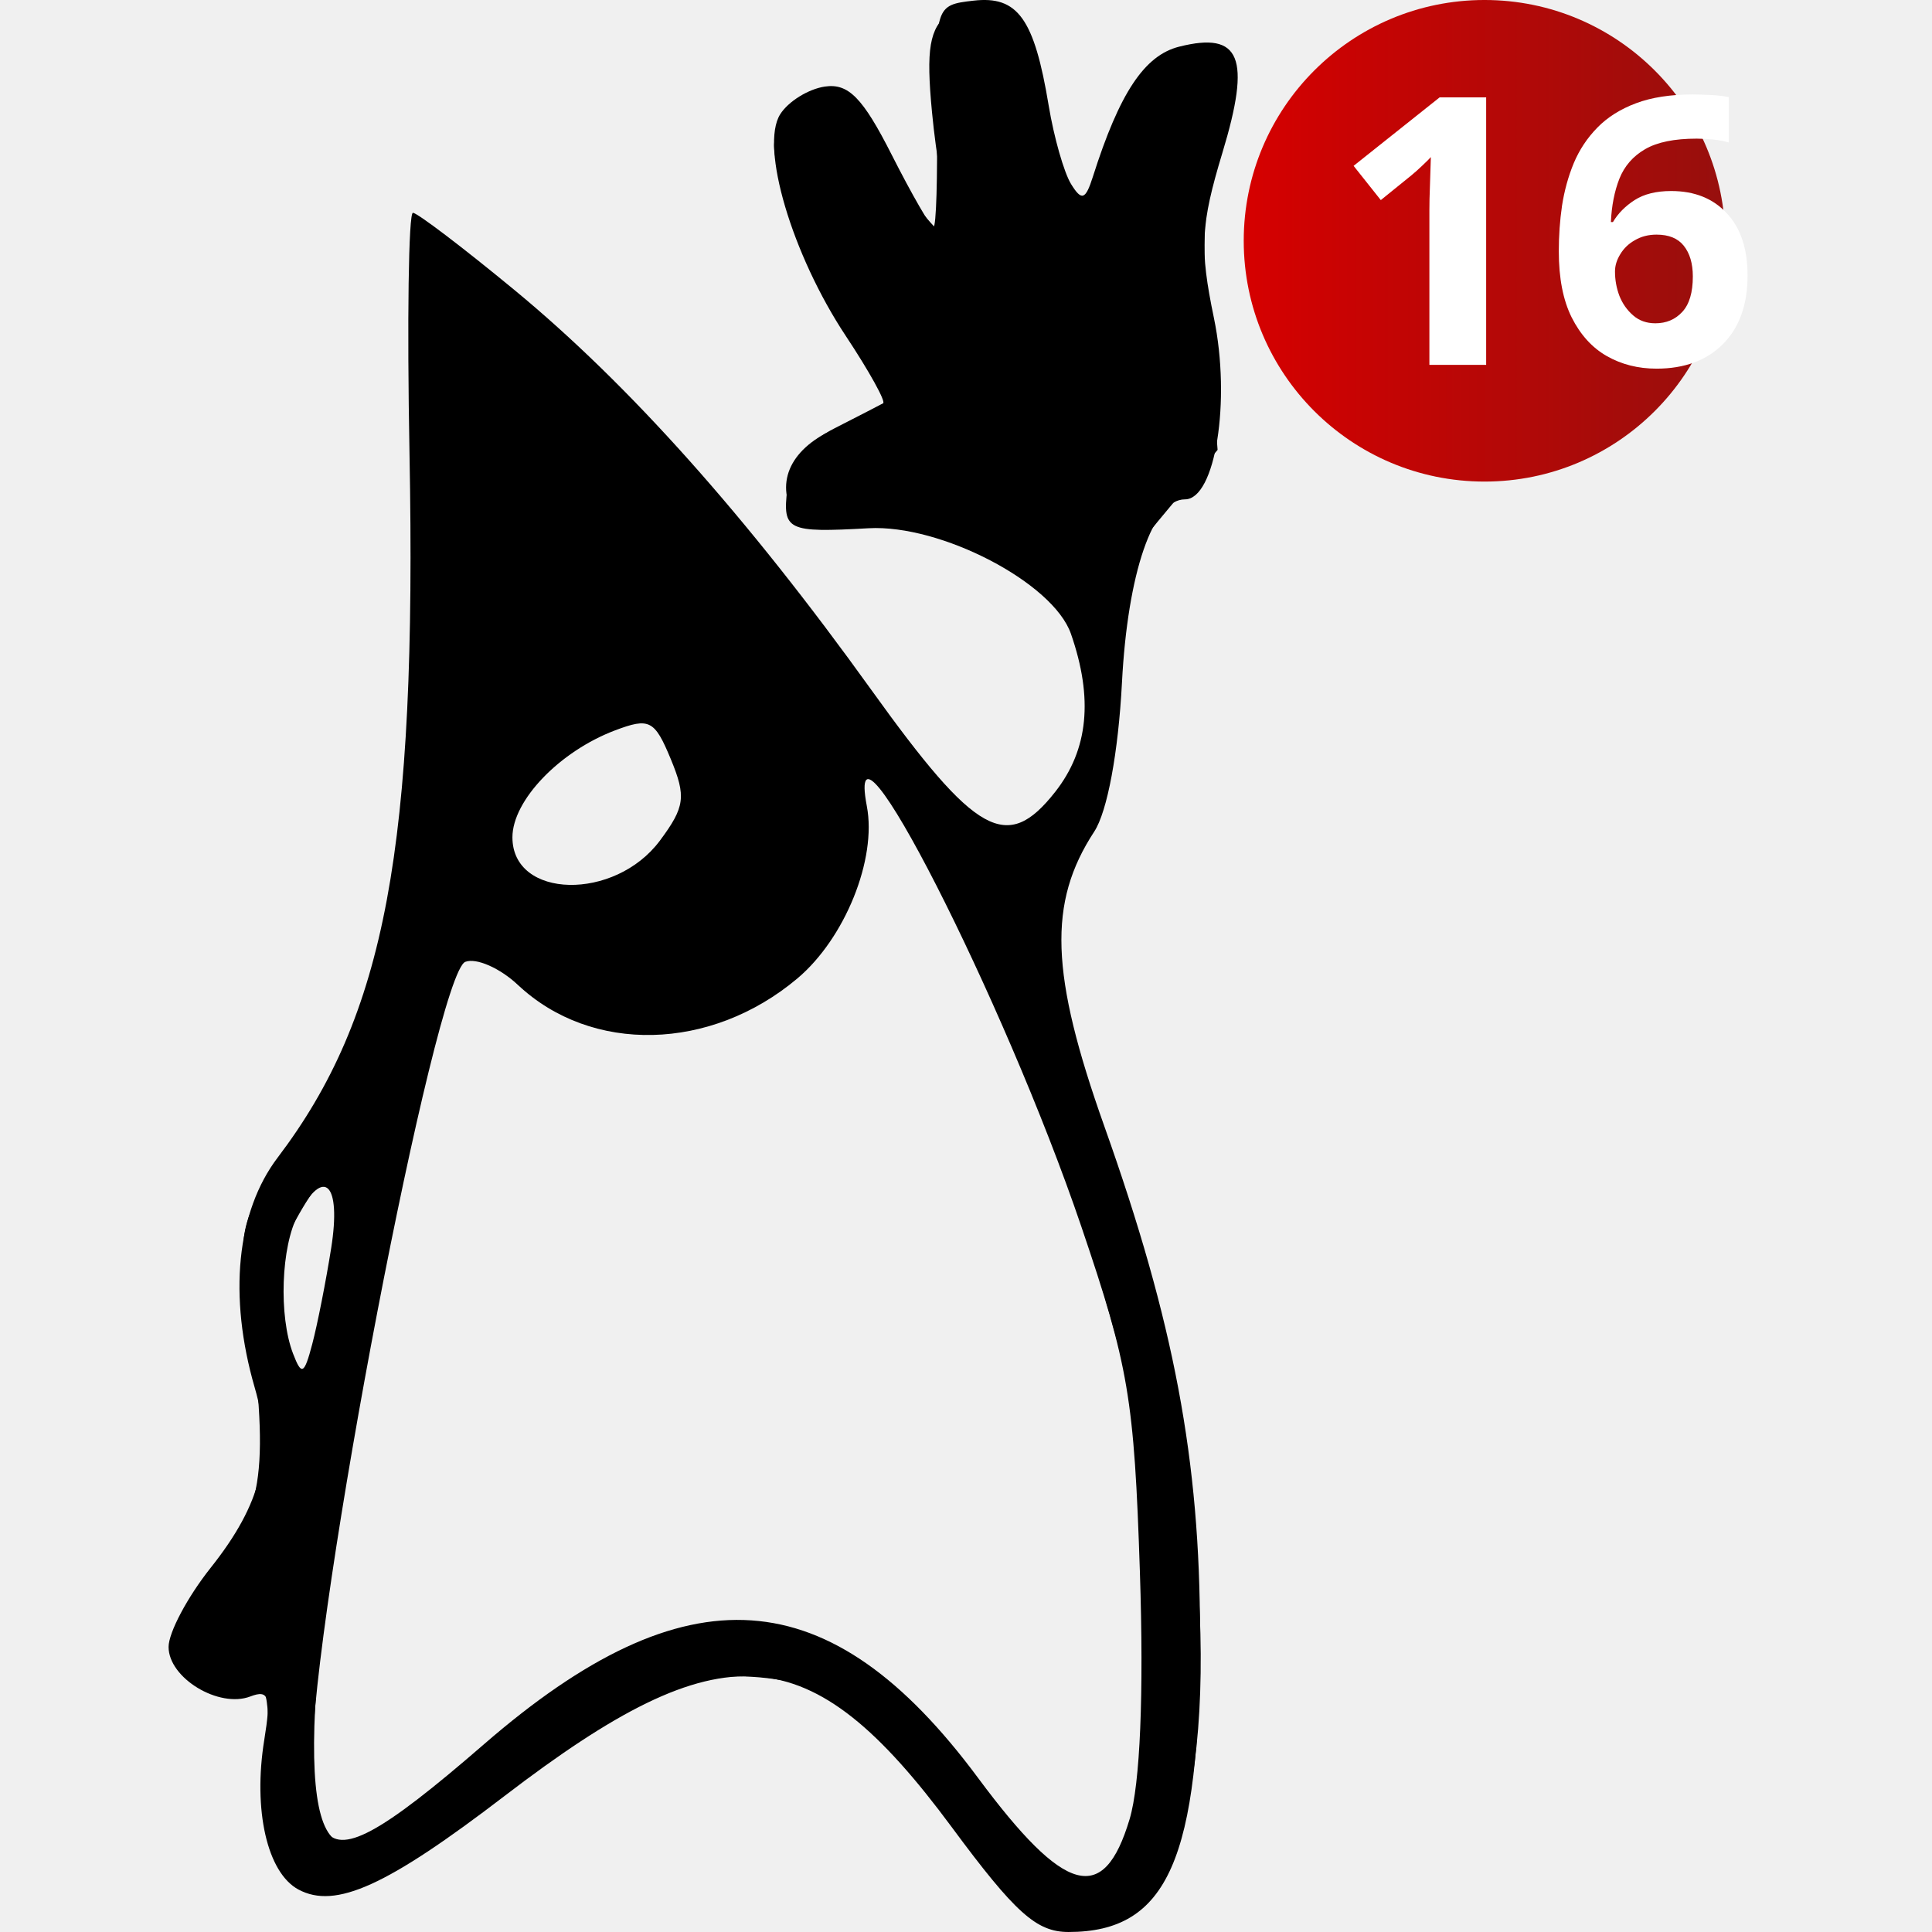
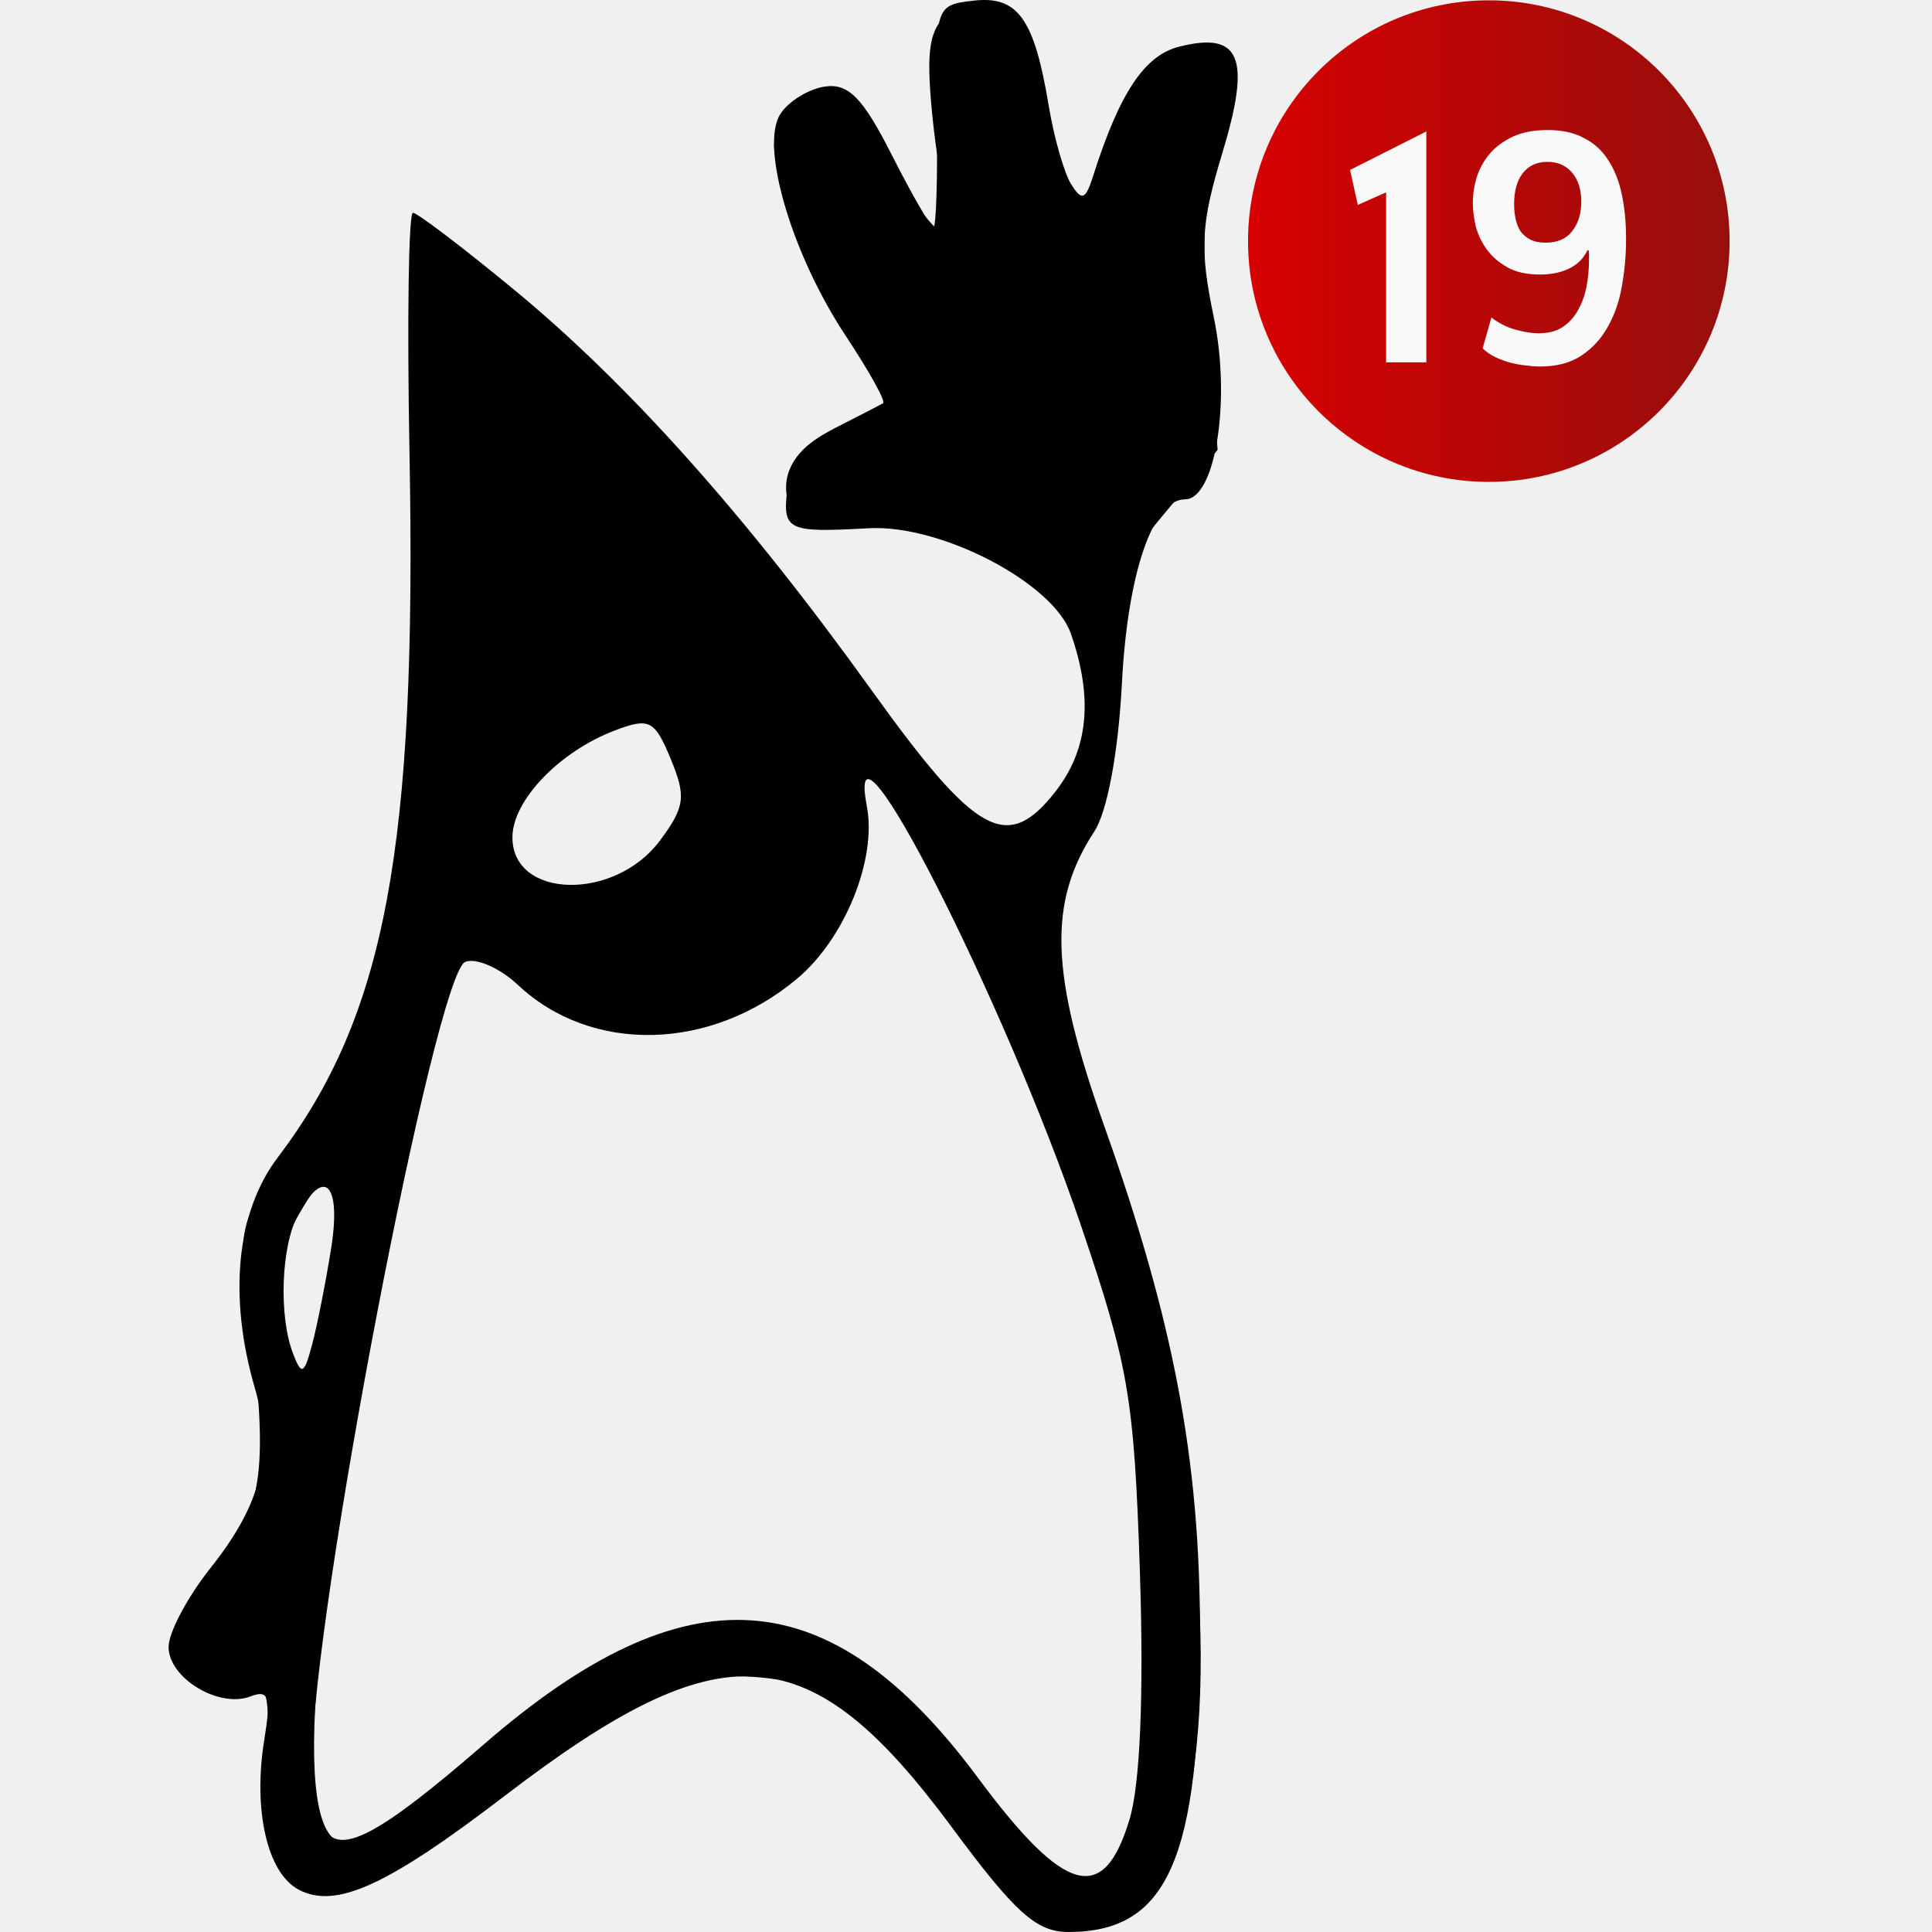
<svg xmlns="http://www.w3.org/2000/svg" xmlns:xlink="http://www.w3.org/1999/xlink" width="70" height="70" viewBox="0 0 65.625 65.625" id="svg5170" version="1.1">
  <defs id="defs5172">
    <linearGradient gradientTransform="translate(-19.88738,50.8233)" gradientUnits="userSpaceOnUse" y2="856.237" x2="367.587" y1="856.237" x1="341.872" id="linearGradient7161" xlink:href="#linearGradient6974" />
    <linearGradient id="linearGradient6974">
      <stop style="stop-color:#2fa7df;stop-opacity:1" offset="0" id="stop6976" />
      <stop style="stop-color:#537ffc;stop-opacity:1" offset="1" id="stop6978" />
    </linearGradient>
    <linearGradient id="linearGradient6980">
      <stop style="stop-color:#d60000;stop-opacity:1" offset="0" id="stop6982" />
      <stop style="stop-color:#970f0d;stop-opacity:1" offset="1" id="stop6988" />
    </linearGradient>
    <linearGradient gradientTransform="translate(26.39972,89.73395)" gradientUnits="userSpaceOnUse" y2="856.237" x2="531.318" y1="856.237" x1="505.604" id="linearGradient7169" xlink:href="#linearGradient6974" />
    <linearGradient gradientUnits="userSpaceOnUse" y2="856.237" x2="696.012" y1="856.237" x1="670.298" id="linearGradient7177" xlink:href="#linearGradient6974" />
    <linearGradient gradientTransform="translate(-704.1085,-526.8868)" gradientUnits="userSpaceOnUse" y2="1021.323" x2="367.587" y1="1021.323" x1="341.872" id="linearGradient7199" xlink:href="#linearGradient6980" />
    <linearGradient gradientTransform="translate(-764.5322,-525.0322)" gradientUnits="userSpaceOnUse" y2="1021.323" x2="531.318" y1="1021.323" x1="505.604" id="linearGradient7207" xlink:href="#linearGradient6980" />
-     <linearGradient gradientTransform="translate(-963.155,-476.1036)" gradientUnits="userSpaceOnUse" y2="1021.323" x2="696.012" y1="1021.323" x1="670.298" id="linearGradient7215" xlink:href="#linearGradient6980" />
+     <linearGradient gradientTransform="matrix(0.6361613,0,0,0.6361613,-810.2092,-158.0295)" gradientUnits="userSpaceOnUse" y2="1021.323" x2="696.012" y1="1021.323" x1="670.298" id="linearGradient7215" xlink:href="#linearGradient6980" />
    <linearGradient xlink:href="#linearGradient6974" id="linearGradient6236" gradientUnits="userSpaceOnUse" gradientTransform="translate(-778.4608,-478.8744)" x1="505.604" y1="856.237" x2="531.318" y2="856.237" />
    <linearGradient xlink:href="#linearGradient6980" id="linearGradient102" gradientUnits="userSpaceOnUse" gradientTransform="translate(-704.1085,-526.8868)" x1="341.872" y1="1021.323" x2="367.587" y2="1021.323" />
    <linearGradient xlink:href="#linearGradient6980" id="linearGradient102-3" gradientUnits="userSpaceOnUse" gradientTransform="translate(-717.5906,-482.0325)" x1="341.872" y1="1021.323" x2="367.587" y2="1021.323" />
    <linearGradient xlink:href="#linearGradient6980" id="linearGradient3846" gradientUnits="userSpaceOnUse" gradientTransform="translate(-717.5906,-482.0325)" x1="341.872" y1="1021.323" x2="367.587" y2="1021.323" />
-     <linearGradient xlink:href="#linearGradient6980" id="linearGradient930" gradientUnits="userSpaceOnUse" gradientTransform="translate(-717.5906,-482.0325)" x1="341.872" y1="1021.323" x2="367.587" y2="1021.323" />
+     <linearGradient xlink:href="#linearGradient6980" id="linearGradient12549" gradientUnits="userSpaceOnUse" gradientTransform="matrix(0.6361613,0,0,0.6361613,-810.2092,-158.0295)" x1="670.298" y1="1021.323" x2="696.012" y2="1021.323" />
  </defs>
  <g id="layer1" transform="translate(470.7143,-473.0764)">
    <g transform="matrix(0.4985319,0,0,0.4985319,-232.1863,177.6195)" id="g925">
      <g id="g7005" transform="matrix(1.276041,0,0,1.276041,-697.9567,-706.2665)">
        <circle r="12.857" cy="907.06" cx="334.842" id="path5278" style="opacity:1;fill:url(#linearGradient7161);fill-opacity:1;stroke:none;stroke-width:1;stroke-linecap:round;stroke-linejoin:round;stroke-miterlimit:4;stroke-dasharray:none;stroke-opacity:0.969" />
        <path d="m 332.006,906.93 q 0.442,-0.937 1.353,-1.379 0.937,-0.442 2.185,-0.442 1.483,0 2.445,0.546 0.963,0.546 1.535,1.353 0.572,0.806 0.78,1.743 0.234,0.911 0.234,1.691 0,0.937 -0.312,1.899 -0.286,0.963 -0.963,1.743 -0.65,0.78 -1.717,1.275 -1.067,0.494 -2.576,0.494 -1.613,0 -2.732,-0.572 -1.093,-0.598 -1.795,-1.665 -0.676,-1.067 -0.989,-2.549 -0.312,-1.509 -0.312,-3.33 0,-1.769 0.286,-3.46 0.312,-1.717 1.041,-3.044 0.754,-1.327 1.977,-2.133 1.249,-0.832 3.096,-0.832 0.468,0 1.041,0.078 0.572,0.052 1.145,0.208 0.598,0.156 1.145,0.416 0.546,0.26 0.937,0.65 l -0.65,2.289 q -0.859,-0.65 -1.821,-0.911 -0.963,-0.26 -1.691,-0.26 -1.093,0 -1.821,0.494 -0.728,0.468 -1.171,1.249 -0.416,0.78 -0.598,1.743 -0.156,0.963 -0.156,1.925 0,0.208 0,0.39 0,0.156 0.026,0.364 l 0.078,0.026 z m 5.463,3.408 q 0,-0.546 -0.104,-1.067 -0.104,-0.52 -0.39,-0.911 -0.26,-0.416 -0.728,-0.65 -0.442,-0.234 -1.119,-0.234 -1.327,0 -2.003,0.859 -0.65,0.859 -0.65,2.185 0,1.353 0.676,2.159 0.676,0.806 1.847,0.806 1.171,0 1.821,-0.832 0.65,-0.832 0.65,-2.315 z" style="font-style:normal;font-variant:normal;font-weight:bold;font-stretch:normal;font-size:medium;line-height:125%;font-family:'Quattrocento Sans';-inkscape-font-specification:'Quattrocento Sans Bold';letter-spacing:0px;word-spacing:0px;fill:#ffffff;fill-opacity:1;stroke:none;stroke-width:1px;stroke-linecap:butt;stroke-linejoin:miter;stroke-opacity:1" id="path5313" />
      </g>
    </g>
    <g transform="translate(-7.07472,-0.03676335)" id="g961">
      <g id="g7009" transform="matrix(0.6361613,0,0,0.6361613,-669.8464,-197.0678)">
        <g transform="translate(0.04719108)" id="g6245">
          <circle style="opacity:1;fill:url(#linearGradient7169);fill-opacity:1;stroke:none;stroke-width:1;stroke-linecap:round;stroke-linejoin:round;stroke-miterlimit:4;stroke-dasharray:none;stroke-opacity:0.969" id="path5278-7" cx="544.861" cy="945.971" r="12.857" />
          <path id="path5315" style="font-style:normal;font-variant:normal;font-weight:bold;font-stretch:normal;font-size:medium;line-height:125%;font-family:'Quattrocento Sans';-inkscape-font-specification:'Quattrocento Sans Bold';letter-spacing:0px;word-spacing:0px;fill:#ffffff;fill-opacity:1;stroke:none;stroke-width:1px;stroke-linecap:butt;stroke-linejoin:miter;stroke-opacity:1" d="m 540.633,954.621 q -0.026,-0.234 -0.026,-0.494 0,-0.286 0,-0.52 0,-1.535 0.598,-3.356 0.624,-1.847 1.587,-3.668 0.963,-1.847 2.107,-3.538 1.171,-1.717 2.263,-2.992 h -7.57 v -2.732 h 10.536 v 2.732 q -1.119,1.223 -2.237,2.992 -1.119,1.743 -2.003,3.642 -0.885,1.899 -1.431,3.72 -0.546,1.821 -0.546,3.174 0,0.286 0,0.546 0,0.26 0.026,0.494 z" />
        </g>
      </g>
    </g>
    <g transform="translate(7.060501,0.01838391)" id="g998">
      <g id="g5973" transform="matrix(0.4985319,0,0,0.4985319,-184.0222,284.7777)">
        <g style="fill:#ff0000" transform="matrix(0.2417666,0,0,0.2417666,-443.0736,476.6264)" id="g4215-4">
          <path style="fill:#ff0000" d="m 285.104,430.945 h -2.038 v -1.14 h 5.486 v 1.14 h -2.024 v 5.688 h -1.424 z m 10.942,0.297 h -0.032 l -2.019,5.392 h -0.924 l -2.006,-5.392 h -0.025 v 5.392 h -1.342 v -6.828 h 1.975 l 1.86,4.835 1.854,-4.835 h 1.968 v 6.828 h -1.31 v -5.392 z" id="path4183-60" />
          <path style="fill:#ff0000" d="m 102.681,291.324 c 0,0 -14.178,8.245 10.09,11.035 29.4,3.354 44.426,2.873 76.825,-3.259 0,0 8.518,5.341 20.414,9.967 -72.63,31.128 -164.376,-1.803 -107.329,-17.743" id="path4185-6" />
          <path style="fill:#ff0000" d="m 93.806,250.704 c 0,0 -15.902,11.771 8.384,14.283 31.406,3.24 56.208,3.505 99.125,-4.759 0,0 5.936,6.018 15.27,9.309 -87.814,25.678 -185.623,2.025 -122.779,-18.833" id="path4187-09" />
          <path style="fill:#ff0000" d="m 168.625,181.799 c 17.896,20.604 -4.702,39.145 -4.702,39.145 0,0 45.441,-23.458 24.572,-52.833 -19.491,-27.394 -34.438,-41.005 46.479,-87.934 0,0 -127.013,31.722 -66.349,101.622" id="path4189-4" />
          <path style="fill:#ff0000" d="m 264.684,321.369 c 0,0 10.492,8.645 -11.555,15.333 -41.923,12.7 -174.488,16.535 -211.314,0.506 -13.238,-5.759 11.587,-13.751 19.396,-15.428 8.144,-1.766 12.798,-1.437 12.798,-1.437 -14.722,-10.371 -95.157,20.364 -40.857,29.166 148.084,24.015 269.943,-10.814 231.532,-28.14" id="path4191-1" />
          <path style="fill:#ff0000" d="m 109.499,208.617 c 0,0 -67.431,16.016 -23.879,21.832 18.389,2.462 55.047,1.905 89.193,-0.956 27.906,-2.354 55.927,-7.359 55.927,-7.359 0,0 -9.84,4.214 -16.959,9.075 -68.475,18.009 -200.756,9.631 -162.674,-8.79 32.206,-15.568 58.392,-13.802 58.392,-13.802" id="path4193-5" />
          <path style="fill:#ff0000" d="m 230.462,276.231 c 69.608,-36.171 37.424,-70.931 14.96,-66.248 -5.506,1.146 -7.961,2.139 -7.961,2.139 0,0 2.044,-3.202 5.948,-4.588 44.441,-15.624 78.619,46.081 -14.346,70.52 0,0.001 1.077,-0.962 1.399,-1.823" id="path4195-7" />
          <path style="fill:#ff0000" d="m 188.495,4.399 c 0,0 38.55,38.563 -36.563,97.862 -60.233,47.568 -13.735,74.69 -0.025,105.678 C 116.748,176.217 90.946,148.292 108.256,122.302 133.663,84.151 204.049,65.654 188.495,4.399" id="path4197-0" />
          <path style="fill:#ff0000" d="m 116.339,374.246 c 66.815,4.277 169.417,-2.373 171.847,-33.988 0,0 -4.671,11.985 -55.219,21.503 -57.028,10.732 -127.364,9.479 -169.081,2.601 10e-4,-0.001 8.54,7.068 52.453,9.884" id="path4199-2" />
          <path style="fill:#ff0000" d="m 105.389,495.048 c -6.303,5.467 -12.96,8.536 -18.934,8.536 -8.527,0 -13.134,-5.113 -13.134,-13.314 0,-8.871 4.936,-15.357 24.739,-15.357 h 7.328 v 20.135 m 17.393,19.623 v -60.742 c 0,-15.517 -8.85,-25.756 -30.188,-25.756 -12.457,0 -23.369,3.076 -32.238,6.999 l 2.56,10.752 c 6.983,-2.563 16.022,-4.949 24.894,-4.949 12.292,0 17.58,4.949 17.58,15.181 v 7.677 h -6.135 c -29.865,0 -43.337,11.593 -43.337,28.994 0,15.017 8.878,23.553 25.594,23.553 10.745,0 18.766,-4.436 26.264,-10.928 l 1.361,9.22 h 13.645 z" id="path4201-2" />
          <path style="fill:#ff0000" d="m 180.825,514.671 h -21.692 l -26.106,-84.96 h 18.943 l 16.199,52.2 3.601,15.699 c 8.195,-22.698 13.991,-45.726 16.89,-67.899 h 18.427 c -4.937,27.977 -13.821,58.685 -26.262,84.96" id="path4203-1" />
          <path style="fill:#ff0000" d="m 264.038,495.048 c -6.315,5.467 -12.984,8.536 -18.958,8.536 -8.512,0 -13.131,-5.113 -13.131,-13.314 0,-8.871 4.948,-15.357 24.749,-15.357 h 7.34 v 20.135 m 17.39,19.623 v -60.742 c 0,-15.517 -8.872,-25.756 -30.185,-25.756 -12.466,0 -23.382,3.076 -32.247,6.999 l 2.556,10.752 c 6.986,-2.563 16.042,-4.949 24.907,-4.949 12.283,0 17.579,4.949 17.579,15.181 v 7.677 h -6.145 c -29.874,0 -43.34,11.593 -43.34,28.994 0,15.017 8.871,23.553 25.584,23.553 10.751,0 18.769,-4.436 26.28,-10.928 l 1.366,9.22 h 13.645 z" id="path4205-6" />
          <path style="fill:#ff0000" d="m 36.847,529.099 c -4.958,7.239 -12.966,12.966 -21.733,16.206 L 6.527,535.2 c 6.673,-3.424 12.396,-8.954 15.055,-14.105 2.3,-4.581 3.252,-10.485 3.252,-24.604 v -96.995 h 18.478 v 95.666 c -10e-4,18.876 -1.51,26.501 -6.465,33.937" id="path4207-7" />
        </g>
      </g>
      <g transform="translate(-6.389879)" id="g1011">
        <g transform="matrix(0.4842064,0,0,0.4842064,-253.4718,242.9095)" id="g6143">
          <g style="fill:#000000" transform="matrix(1.005,0,0,1.005,-1451.47,-629.4766)" id="g5780">
            <path id="path5784" d="m 1062.872,1226.818 c -9.931,-13.428 -15.954,-13.848 -31.198,-2.172 -8.213,6.29 -11.806,7.923 -14.394,6.538 -2.183,-1.169 -3.183,-5.545 -2.387,-10.451 0.488,-3.007 0.323,-3.523 -0.968,-3.028 -2.199,0.844 -5.712,-1.281 -5.712,-3.455 0,-1.005 1.319,-3.487 2.932,-5.517 3.567,-4.488 4.419,-7.968 3.082,-12.579 -1.855,-6.394 -1.268,-12.282 1.6,-16.062 7.529,-9.923 9.72,-21.638 9.202,-49.196 -0.173,-9.213 -0.065,-16.751 0.24,-16.75 0.305,7e-4 3.493,2.424 7.084,5.386 8.007,6.605 16.228,15.817 24.923,27.928 7.308,10.179 9.465,11.375 12.823,7.107 2.315,-2.943 2.671,-6.528 1.097,-11.043 -1.24,-3.556 -9.079,-7.642 -14.122,-7.361 -5.68,0.317 -6.012,0.157 -5.675,-2.734 0.214,-1.837 1.289,-3.215 3.316,-4.25 1.65,-0.842 3.168,-1.624 3.373,-1.738 0.205,-0.114 -0.968,-2.232 -2.608,-4.707 -3.76,-5.677 -5.99,-13.209 -4.578,-15.463 0.56,-0.893 1.962,-1.765 3.116,-1.937 1.646,-0.246 2.652,0.779 4.665,4.75 1.411,2.785 2.725,5.063 2.919,5.063 0.194,0 0.299,-3.487 0.233,-7.75 -0.119,-7.698 -0.102,-7.752 2.562,-8.06 3.091,-0.357 4.245,1.254 5.25,7.33 0.366,2.211 1.069,4.674 1.562,5.472 0.74,1.197 1.007,1.106 1.524,-0.52 1.858,-5.846 3.596,-8.463 6.025,-9.072 4.282,-1.075 5.029,0.754 3.017,7.397 -1.521,5.024 -1.606,6.672 -0.595,11.544 1.199,5.775 0.1,12.659 -2.022,12.659 -2.236,0 -3.998,5.123 -4.397,12.786 -0.254,4.881 -1.022,9.008 -1.934,10.403 -3.248,4.963 -3.078,9.937 0.706,20.577 4.865,13.68 6.681,23.326 6.675,35.442 -0.01,15.697 -2.257,20.792 -9.178,20.792 -2.242,0 -3.72,-1.328 -8.159,-7.33 z m 12.421,-0.541 c 0.74,-2.468 1,-8.719 0.72,-17.25 -0.399,-12.135 -0.78,-14.379 -4.092,-24.13 -5.394,-15.877 -16.59,-37.819 -14.968,-29.332 0.706,3.696 -1.525,9.225 -4.851,12.025 -6.041,5.083 -14.365,5.278 -19.497,0.456 -1.259,-1.183 -2.914,-1.911 -3.678,-1.618 -2.09,0.802 -10.719,45.772 -10.692,55.72 0.01,1.925 0.395,4.109 0.867,4.853 1.142,1.802 3.858,0.347 11.122,-5.955 14.135,-12.264 24.159,-11.583 34.489,2.342 6.061,8.17 8.775,8.911 10.579,2.889 z m -55.728,-39.879 c 0.712,-4.501 -0.498,-5.712 -2.316,-2.316 -1.185,2.215 -1.359,7.059 -0.347,9.696 0.596,1.553 0.776,1.463 1.339,-0.668 0.358,-1.354 0.954,-4.374 1.324,-6.712 z m 22.948,-28.436 c 1.744,-2.346 1.839,-3.067 0.753,-5.689 -1.128,-2.723 -1.49,-2.909 -3.898,-1.997 -3.872,1.467 -7.154,4.891 -7.154,7.463 0,4.309 7.147,4.464 10.299,0.223 z" style="fill:#000000;fill-opacity:1" />
            <path id="path5782" d="m 1068.644,1233.383 c -0.589,-0.404 -2.896,-3.21 -5.127,-6.235 -5.981,-8.108 -8.574,-10.164 -13.521,-10.721 -5.671,-0.639 -9.386,1.005 -19.385,8.582 -11.731,8.888 -15.397,8.312 -15.397,-2.422 0,-5.898 -0.099,-6.143 -2.311,-5.72 -1.361,0.26 -2.861,-0.221 -3.648,-1.169 -1.148,-1.383 -0.857,-2.279 2.057,-6.33 3.639,-5.061 3.931,-7.376 2.418,-19.22 -0.676,-5.295 -0.549,-5.723 3.408,-11.5 2.261,-3.3 4.777,-8.217 5.592,-10.927 1.987,-6.613 3.819,-30.756 3.249,-42.823 -0.254,-5.362 -0.158,-9.75 0.211,-9.75 1.399,0 13.305,11.008 19.584,18.108 3.596,4.066 9.072,11.105 12.169,15.643 6.103,8.941 8.406,10.114 12.27,6.25 2.206,-2.206 2.783,-9.668 1.005,-12.99 -1.605,-2.998 -11.37,-6.987 -15.476,-6.321 -2.749,0.446 -3.639,0.191 -4.171,-1.197 -0.928,-2.419 0.715,-4.689 4.213,-5.819 1.611,-0.52 3.074,-1.068 3.252,-1.216 0.178,-0.148 -1.034,-2.144 -2.694,-4.435 -1.659,-2.291 -3.77,-6.431 -4.689,-9.2 -1.62,-4.876 -1.609,-5.098 0.343,-7.049 2.43,-2.43 3.643,-1.817 6.158,3.112 2.204,4.321 6.011,8.096 4.653,4.615 -0.429,-1.1 -1.017,-4.488 -1.306,-7.529 -0.421,-4.426 -0.186,-5.811 1.177,-6.942 2.131,-1.768 4.622,-0.417 5.608,3.042 0.38,1.336 1.229,4.396 1.887,6.802 1.302,4.764 2.399,4.531 3.757,-0.798 0.48,-1.884 2.095,-4.338 3.589,-5.453 2.425,-1.81 2.879,-1.866 4.229,-0.516 1.35,1.35 1.343,1.99 -0.061,5.953 -1.207,3.408 -1.419,6.424 -0.912,12.963 l 0.661,8.522 -3.611,4.322 c -3.434,4.111 -3.611,4.685 -3.611,11.731 0,5.498 -0.516,8.371 -2,11.141 -2.848,5.314 -2.495,10.375 1.504,21.563 5.753,16.095 8.047,35.276 5.524,46.198 -1.383,5.987 -7.084,10.148 -10.598,7.735 z m 5.472,-4.137 c 2.602,-2.602 3.755,-16.658 2.242,-27.352 -1.899,-13.431 -12.074,-39.922 -18.529,-48.246 -1.464,-1.887 -1.553,-1.724 -1.583,2.882 -0.062,9.475 -6.63,15.295 -16.219,14.374 -3.541,-0.34 -5.685,-1.218 -7.705,-3.153 -3.927,-3.762 -4.668,-2.473 -8.089,14.073 -6.174,29.861 -7.484,45.432 -3.88,46.116 0.901,0.171 5.176,-2.648 9.5,-6.266 9.342,-7.816 15.335,-10.138 21.774,-8.434 4.684,1.239 7.952,4.027 14.25,12.158 2.45,3.163 4.878,5.75 5.396,5.75 0.518,0 1.798,-0.856 2.844,-1.902 z m -54.361,-42.577 c 0.799,-6.398 -0.288,-6.844 -3.157,-1.295 -1.359,2.628 -1.415,3.72 -0.368,7.187 1.074,3.555 1.337,3.816 2.017,2 0.43,-1.148 1.109,-4.699 1.508,-7.891 z m 28.744,-19.674 c 2.459,-1.316 5.707,-6.811 5.711,-9.663 0.01,-6.194 -6.191,-10.017 -13.191,-8.132 -5.352,1.441 -9.805,5.863 -9.805,9.736 0,3.299 3.188,7.922 6.388,9.264 2.308,0.968 8.015,0.337 10.897,-1.205 z" style="fill:#000000;fill-opacity:1" />
          </g>
        </g>
        <g transform="matrix(0.6361613,0,0,0.6361613,-773.3299,8.034103)" id="g7013">
          <circle style="opacity:1;fill:url(#linearGradient7177);fill-opacity:1;stroke:none;stroke-width:1;stroke-linecap:round;stroke-linejoin:round;stroke-miterlimit:4;stroke-dasharray:none;stroke-opacity:0.969" id="path5278-4" cx="683.155" cy="856.237" r="12.857" />
          <path id="path5317" style="font-style:normal;font-variant:normal;font-weight:bold;font-stretch:normal;font-size:medium;line-height:125%;font-family:'Quattrocento Sans';-inkscape-font-specification:'Quattrocento Sans Bold';letter-spacing:0px;word-spacing:0px;fill:#ffffff;fill-opacity:1;stroke:none;stroke-width:1px;stroke-linecap:butt;stroke-linejoin:miter;stroke-opacity:1" d="m 685.757,855.313 q 1.509,0.338 2.315,1.561 0.833,1.223 0.833,2.966 0,1.093 -0.338,2.055 -0.338,0.937 -1.067,1.639 -0.702,0.702 -1.795,1.119 -1.093,0.39 -2.576,0.39 -1.561,0 -2.654,-0.416 -1.093,-0.442 -1.769,-1.145 -0.676,-0.728 -0.989,-1.665 -0.312,-0.937 -0.312,-1.925 0,-1.717 0.832,-2.914 0.832,-1.197 2.315,-1.639 v -0.104 q -0.911,-0.338 -1.613,-1.275 -0.676,-0.937 -0.676,-2.367 0,-1.873 1.275,-3.018 1.275,-1.145 3.616,-1.145 2.289,0 3.59,1.119 1.301,1.093 1.301,2.966 0,1.379 -0.676,2.341 -0.65,0.937 -1.613,1.353 z m 0.156,4.605 q 0,-0.598 -0.156,-1.197 -0.156,-0.598 -0.494,-1.067 -0.338,-0.468 -0.885,-0.754 -0.52,-0.312 -1.249,-0.312 -0.754,0 -1.275,0.312 -0.52,0.286 -0.858,0.78 -0.338,0.468 -0.494,1.067 -0.156,0.598 -0.156,1.171 0,1.405 0.754,2.133 0.78,0.728 2.029,0.728 1.249,0 2.003,-0.728 0.78,-0.728 0.78,-2.133 z m -0.78,-7.987 q 0,-1.015 -0.52,-1.587 -0.494,-0.598 -1.483,-0.598 -0.963,0 -1.483,0.572 -0.52,0.546 -0.52,1.587 0,1.093 0.546,1.717 0.546,0.624 1.457,0.624 0.911,0 1.457,-0.624 0.546,-0.624 0.546,-1.691 z" />
        </g>
      </g>
    </g>
-     <g id="g6297" transform="matrix(0.6361613,0,0,0.6361613,-179.2979,200.3365)">
+     <g id="g6297" transform="matrix(0.6361613,0,0,0.6361613,-153.1985,201.331)">
      <circle style="opacity:1;fill:url(#linearGradient7207);fill-opacity:1;stroke:none;stroke-width:1;stroke-linecap:round;stroke-linejoin:round;stroke-miterlimit:4;stroke-dasharray:none;stroke-opacity:0.969" id="path5278-7-6" cx="-246.071" cy="496.291" r="12.857" />
      <path id="path5315-3" style="font-style:normal;font-variant:normal;font-weight:bold;font-stretch:normal;font-size:medium;line-height:125%;font-family:'Quattrocento Sans';-inkscape-font-specification:'Quattrocento Sans Bold';letter-spacing:0px;word-spacing:0px;fill:#ffffff;fill-opacity:1;stroke:none;stroke-width:1px;stroke-linecap:butt;stroke-linejoin:miter;stroke-opacity:1" d="m -250.299,504.941 q -0.026,-0.234 -0.026,-0.494 0,-0.286 0,-0.52 0,-1.535 0.598,-3.356 0.624,-1.847 1.587,-3.668 0.963,-1.847 2.107,-3.538 1.171,-1.717 2.263,-2.992 h -7.57 v -2.732 h 10.536 v 2.732 q -1.119,1.223 -2.237,2.992 -1.119,1.743 -2.003,3.642 -0.885,1.899 -1.431,3.72 -0.546,1.821 -0.546,3.174 0,0.286 0,0.546 0,0.26 0.026,0.494 z" />
-     </g>
-     <g id="g6293" transform="matrix(0.6361613,0,0,0.6361613,-197.4873,144.8492)">
-       <circle style="opacity:1;fill:url(#linearGradient7215);fill-opacity:1;stroke:none;stroke-width:1;stroke-linecap:round;stroke-linejoin:round;stroke-miterlimit:4;stroke-dasharray:none;stroke-opacity:0.969" id="path5278-4-5" cx="-280" cy="545.219" r="12.857" />
-       <path id="path5317-9" style="font-style:normal;font-variant:normal;font-weight:bold;font-stretch:normal;font-size:medium;line-height:125%;font-family:'Quattrocento Sans';-inkscape-font-specification:'Quattrocento Sans Bold';letter-spacing:0px;word-spacing:0px;fill:#ffffff;fill-opacity:1;stroke:none;stroke-width:1px;stroke-linecap:butt;stroke-linejoin:miter;stroke-opacity:1" d="m -277.398,544.296 q 1.509,0.338 2.315,1.561 0.833,1.223 0.833,2.966 0,1.093 -0.338,2.055 -0.338,0.936 -1.067,1.639 -0.702,0.703 -1.795,1.119 -1.093,0.39 -2.576,0.39 -1.561,0 -2.654,-0.416 -1.093,-0.442 -1.769,-1.145 -0.676,-0.728 -0.989,-1.665 -0.312,-0.936 -0.312,-1.925 0,-1.717 0.832,-2.914 0.832,-1.197 2.315,-1.639 v -0.104 q -0.911,-0.338 -1.613,-1.275 -0.676,-0.936 -0.676,-2.367 0,-1.873 1.275,-3.018 1.275,-1.145 3.616,-1.145 2.289,0 3.59,1.119 1.301,1.093 1.301,2.966 0,1.379 -0.676,2.341 -0.65,0.936 -1.613,1.353 z m 0.156,4.605 q 0,-0.598 -0.156,-1.197 -0.156,-0.598 -0.494,-1.067 -0.338,-0.468 -0.885,-0.754 -0.52,-0.312 -1.249,-0.312 -0.754,0 -1.275,0.312 -0.52,0.286 -0.858,0.78 -0.338,0.468 -0.494,1.067 -0.156,0.598 -0.156,1.171 0,1.405 0.754,2.133 0.78,0.728 2.029,0.728 1.249,0 2.003,-0.728 0.78,-0.729 0.78,-2.133 z m -0.78,-7.987 q 0,-1.014 -0.52,-1.587 -0.494,-0.598 -1.483,-0.598 -0.963,0 -1.483,0.572 -0.52,0.546 -0.52,1.587 0,1.093 0.546,1.717 0.546,0.624 1.457,0.624 0.911,0 1.457,-0.624 0.546,-0.624 0.546,-1.691 z" />
+       <g id="g12466" transform="translate(-69.99964,-16.39561)">
+         <circle style="fill:url(#linearGradient7215);fill-opacity:1;stroke:none;stroke-width:0.636;stroke-linecap:round;stroke-linejoin:round;stroke-miterlimit:4;stroke-dasharray:none;stroke-opacity:0.969" id="path5278-4-5" cx="-375.612" cy="491.697" r="8.179" transform="matrix(1.571928,0,0,1.571928,240.8171,-316.4779)" />
+       </g>
+       <g id="g12466-9" transform="translate(36.19534,7.020017)">
+         <circle style="fill:url(#linearGradient12549);fill-opacity:1;stroke:none;stroke-width:0.636;stroke-linecap:round;stroke-linejoin:round;stroke-miterlimit:4;stroke-dasharray:none;stroke-opacity:0.969" id="path5278-4-5-2" cx="-375.612" cy="491.697" r="8.179" transform="matrix(1.571928,0,0,1.571928,240.8171,-316.4779)" />
+         <g aria-label="17" id="text1438-0" style="font-size:27.509px;line-height:1.25;font-family:'Quattrocento Sans';-inkscape-font-specification:'Quattrocento Sans';fill:#ffffff;stroke-width:1.474" transform="matrix(0.716198,0,0,0.716198,-53.67331,140.4462)">
+           <g id="g12038-0" transform="translate(-38.42758,-0.3903318)" style="fill:#ffffff">
+             <path d="m -378.347,451.276 h -3.163 v -13.369 l -2.228,0.99 -0.605,-2.751 5.997,-3.026 z" style="font-weight:bold;-inkscape-font-specification:'Quattrocento Sans Bold';fill:#ffffff" id="path10826-5" />
+             <path d="m -373.808,451.276 q -0.028,-0.248 -0.028,-0.523 0,-0.303 0,-0.55 0,-1.623 0.633,-3.549 0.66,-1.953 1.678,-3.879 1.018,-1.953 2.228,-3.741 1.238,-1.816 2.393,-3.163 h -8.005 v -2.888 h 11.141 v 2.888 q -1.183,1.293 -2.366,3.163 -1.183,1.843 -2.118,3.851 -0.935,2.008 -1.513,3.934 -0.578,1.926 -0.578,3.356 0,0.303 0,0.578 0,0.275 0.028,0.523 z" style="font-weight:bold;-inkscape-font-specification:'Quattrocento Sans Bold';fill:#ffffff" id="path10828-7" />
+           </g>
+         </g>
+       </g>
+       <g aria-label="18" id="text1438-4" style="font-size:18.444px;line-height:1.25;font-family:'Quattrocento Sans';-inkscape-font-specification:'Quattrocento Sans';fill:#000000;stroke-width:0.988" transform="translate(94.43955,-7.035696)">
+         <path d="m -386.587,449.97 h -2.121 v -8.964 l -1.494,0.664 -0.406,-1.844 4.021,-2.029 z" style="font-weight:bold;-inkscape-font-specification:'Quattrocento Sans Bold';fill:#000000" id="path13219" />
+         <path d="m -378.103,443.294 q 1.07,0.24 1.642,1.107 0.59,0.867 0.59,2.103 0,0.775 -0.24,1.457 -0.24,0.664 -0.756,1.162 -0.498,0.498 -1.273,0.793 -0.775,0.277 -1.826,0.277 -1.107,0 -1.881,-0.295 -0.775,-0.314 -1.254,-0.812 -0.48,-0.516 -0.701,-1.18 -0.221,-0.664 -0.221,-1.365 0,-1.217 0.59,-2.066 0.59,-0.848 1.642,-1.162 v -0.074 q -0.646,-0.24 -1.144,-0.904 -0.48,-0.664 -0.48,-1.678 0,-1.328 0.904,-2.14 0.904,-0.812 2.564,-0.812 1.623,0 2.545,0.793 0.922,0.775 0.922,2.103 0,0.978 -0.48,1.66 -0.461,0.664 -1.144,0.959 z m 0.111,3.265 q 0,-0.424 -0.111,-0.848 -0.111,-0.424 -0.35,-0.756 -0.24,-0.332 -0.627,-0.535 -0.369,-0.221 -0.885,-0.221 -0.535,0 -0.904,0.221 -0.369,0.203 -0.609,0.553 -0.24,0.332 -0.35,0.756 -0.111,0.424 -0.111,0.83 0,0.996 0.535,1.512 0.553,0.516 1.439,0.516 0.885,0 1.42,-0.516 0.553,-0.516 0.553,-1.512 z m -0.553,-5.662 q 0,-0.719 -0.369,-1.125 -0.35,-0.424 -1.051,-0.424 -0.682,0 -1.051,0.406 -0.369,0.387 -0.369,1.125 0,0.775 0.387,1.217 0.387,0.443 1.033,0.443 0.646,0 1.033,-0.443 0.387,-0.443 0.387,-1.199 z" style="font-weight:bold;-inkscape-font-specification:'Quattrocento Sans Bold';fill:#000000" id="path13221" />
+       </g>
+       <g aria-label="19" id="text1438-2" style="font-size:27.509px;line-height:1.25;font-family:'Quattrocento Sans';-inkscape-font-specification:'Quattrocento Sans';fill:#f9f9f9;stroke-width:1.474" transform="matrix(0.6789813,0,0,0.6789813,-263.3469,152.4514)">
+         <path d="m -235.069,433.089 h -3.163 v -13.369 l -2.228,0.99 -0.605,-2.751 5.997,-3.026 z" style="font-weight:bold;-inkscape-font-specification:'Quattrocento Sans Bold';fill:#f9f9f9" id="path14784" />
+         <path d="m -222.388,424.258 q -0.468,0.99 -1.458,1.458 -0.963,0.468 -2.283,0.468 -1.568,0 -2.586,-0.578 -1.018,-0.578 -1.623,-1.43 -0.605,-0.853 -0.853,-1.816 -0.22,-0.99 -0.22,-1.816 0,-0.99 0.303,-2.008 0.33,-1.018 1.018,-1.843 0.715,-0.825 1.816,-1.348 1.128,-0.523 2.751,-0.523 1.706,0 2.861,0.633 1.183,0.605 1.898,1.733 0.743,1.128 1.073,2.723 0.33,1.568 0.33,3.494 0,1.871 -0.33,3.686 -0.303,1.788 -1.1,3.191 -0.77,1.403 -2.091,2.283 -1.293,0.853 -3.246,0.853 -0.495,0 -1.1,-0.083 -0.605,-0.055 -1.238,-0.22 -0.605,-0.165 -1.183,-0.44 -0.578,-0.275 -0.99,-0.688 l 0.688,-2.421 q 0.908,0.688 1.926,0.963 1.018,0.275 1.788,0.275 1.155,0 1.898,-0.495 0.77,-0.523 1.21,-1.348 0.468,-0.825 0.66,-1.843 0.193,-1.018 0.193,-2.036 0,-0.22 0,-0.385 0,-0.193 -0.028,-0.413 z m -5.777,-3.604 q 0,0.578 0.11,1.128 0.11,0.55 0.385,0.99 0.303,0.413 0.77,0.66 0.495,0.248 1.21,0.248 1.403,0 2.091,-0.908 0.715,-0.908 0.715,-2.311 0,-1.43 -0.715,-2.283 -0.715,-0.853 -1.953,-0.853 -1.238,0 -1.926,0.88 -0.688,0.88 -0.688,2.448 z" style="font-weight:bold;-inkscape-font-specification:'Quattrocento Sans Bold';fill:#f9f9f9" id="path14786" />
+       </g>
    </g>
    <g id="g6249" transform="matrix(0.6361613,0,0,0.6361613,-193.4134,185.06)">
      <circle style="opacity:1;fill:url(#linearGradient6236);fill-opacity:1;stroke:none;stroke-width:1;stroke-linecap:round;stroke-linejoin:round;stroke-miterlimit:4;stroke-dasharray:none;stroke-opacity:0.969" id="path5278-7-1" cx="-260" cy="377.362" r="12.857" />
      <text id="text6203" y="386.016" x="-267.008" style="font-style:normal;font-variant:normal;font-weight:bold;font-stretch:normal;line-height:0%;font-family:'Quattrocento Sans';-inkscape-font-specification:'Quattrocento Sans Bold';letter-spacing:0px;word-spacing:0px;fill:#ffffff;fill-opacity:1;stroke:none;stroke-width:1px;stroke-linecap:butt;stroke-linejoin:miter;stroke-opacity:1" xml:space="preserve">
        <tspan y="386.016" x="-267.008" id="tspan6205" style="font-size:26.546px;line-height:1.25">9</tspan>
      </text>
    </g>
    <g id="g6288" transform="matrix(0.6361613,0,0,0.6361613,-167.9321,124.2886)">
      <circle style="opacity:1;fill:url(#linearGradient7199);fill-opacity:1;stroke:none;stroke-width:1;stroke-linecap:round;stroke-linejoin:round;stroke-miterlimit:4;stroke-dasharray:none;stroke-opacity:0.969" id="path5278-6" cx="-349.379" cy="494.436" r="12.857" />
      <text xml:space="preserve" style="font-style:normal;font-variant:normal;font-weight:bold;font-stretch:normal;line-height:0%;font-family:'Quattrocento Sans';-inkscape-font-specification:'Quattrocento Sans Bold';letter-spacing:0px;word-spacing:0px;fill:#ffffff;fill-opacity:1;stroke:none;stroke-width:1px;stroke-linecap:butt;stroke-linejoin:miter;stroke-opacity:1" x="-356.387" y="503.09" id="text6203-3">
        <tspan id="tspan6205-7" x="-356.387" y="503.09" style="font-size:26.546px;line-height:1.25">9</tspan>
      </text>
    </g>
    <g id="g108" transform="translate(167.3477,61.65935)">
      <g transform="translate(88.3689,47.93237)" id="g6288-7">
        <g id="g936" transform="matrix(0.6361613,0,0,0.6361613,-450.2523,28.76337)">
          <g id="g930">
            <circle r="12.857" cy="494.436" cx="-349.379" id="path5278-6-5" style="opacity:1;fill:url(#linearGradient102);fill-opacity:1;stroke:none;stroke-width:1;stroke-linecap:round;stroke-linejoin:round;stroke-miterlimit:4;stroke-dasharray:none;stroke-opacity:0.969" />
            <text id="text6203-3-3" y="503.09" x="-358.262" style="font-style:normal;font-variant:normal;font-weight:bold;font-stretch:normal;line-height:0%;font-family:'Quattrocento Sans';-inkscape-font-specification:'Quattrocento Sans Bold';letter-spacing:0px;word-spacing:0px;fill:#ffffff;fill-opacity:1;stroke:none;stroke-width:1px;stroke-linecap:butt;stroke-linejoin:miter;stroke-opacity:1" xml:space="preserve">
              <tspan style="font-size:26.546px;line-height:1.25" y="503.09" x="-358.262" id="tspan6205-7-5">11</tspan>
            </text>
          </g>
        </g>
        <g id="g3812" transform="matrix(0.6361613,0,0,0.6361613,-325.5548,65.71086)">
          <circle style="opacity:1;fill:url(#linearGradient102-3);fill-opacity:1;stroke:none;stroke-width:1;stroke-linecap:round;stroke-linejoin:round;stroke-miterlimit:4;stroke-dasharray:none;stroke-opacity:0.969" id="path5278-6-5-5" cx="-362.861" cy="539.29" r="12.857" />
          <text xml:space="preserve" style="font-style:normal;font-variant:normal;font-weight:bold;font-stretch:normal;font-size:12px;line-height:0%;font-family:'Quattrocento Sans';-inkscape-font-specification:'Quattrocento Sans Bold';letter-spacing:0px;word-spacing:0px;fill:#ffffff;fill-opacity:1;stroke:none;stroke-width:1px;stroke-linecap:butt;stroke-linejoin:miter;stroke-opacity:1" x="-371.041" y="545.916" id="text6203-3-3-3">
            <tspan id="tspan6205-7-5-5" x="-371.041" y="545.916" style="font-size:20px;line-height:1.25;stroke-width:1px">14</tspan>
          </text>
        </g>
        <g id="g942" transform="matrix(0.6361613,0,0,0.6361613,-382.1086,12.08423)">
          <g transform="translate(-17.89863,3.542029)" id="g3812-9">
            <circle r="12.857" cy="539.29" cx="-362.861" id="path5278-6-5-5-1" style="opacity:1;fill:url(#linearGradient3846);fill-opacity:1;stroke:none;stroke-width:1;stroke-linecap:round;stroke-linejoin:round;stroke-miterlimit:4;stroke-dasharray:none;stroke-opacity:0.969" />
            <text id="text6203-3-3-3-2" y="545.916" x="-371.041" style="font-style:normal;font-variant:normal;font-weight:bold;font-stretch:normal;font-size:12px;line-height:0%;font-family:'Quattrocento Sans';-inkscape-font-specification:'Quattrocento Sans Bold';letter-spacing:0px;word-spacing:0px;fill:#ffffff;fill-opacity:1;stroke:none;stroke-width:1px;stroke-linecap:butt;stroke-linejoin:miter;stroke-opacity:1" xml:space="preserve">
              <tspan style="font-size:20px;line-height:1.25;stroke-width:1px" y="545.916" x="-371.041" id="tspan6205-7-5-5-7">13</tspan>
            </text>
          </g>
        </g>
-         <g id="g942-7" transform="matrix(0.6361613,0,0,0.6361613,-360.656,11.33487)">
-           <g transform="translate(-17.89863,3.542029)" id="g3812-9-5">
-             <g id="g935" transform="translate(-114.9473,23.57892)">
-               <circle style="opacity:1;fill:url(#linearGradient930);fill-opacity:1;stroke:none;stroke-width:1;stroke-linecap:round;stroke-linejoin:round;stroke-miterlimit:4;stroke-dasharray:none;stroke-opacity:0.969" id="path5278-6-5-5-1-3" cx="-362.861" cy="539.29" r="12.857" />
-               <text xml:space="preserve" style="font-style:normal;font-variant:normal;font-weight:bold;font-stretch:normal;font-size:12px;line-height:0%;font-family:'Quattrocento Sans';-inkscape-font-specification:'Quattrocento Sans Bold';letter-spacing:0px;word-spacing:0px;fill:#ffffff;fill-opacity:1;stroke:none;stroke-width:1px;stroke-linecap:butt;stroke-linejoin:miter;stroke-opacity:1" x="-371.041" y="545.916" id="text6203-3-3-3-2-5">
-                 <tspan id="tspan6205-7-5-5-7-6" x="-371.041" y="545.916" style="font-size:20px;line-height:1.25;stroke-width:1px">16</tspan>
-               </text>
-             </g>
-           </g>
-         </g>
      </g>
    </g>
  </g>
</svg>
